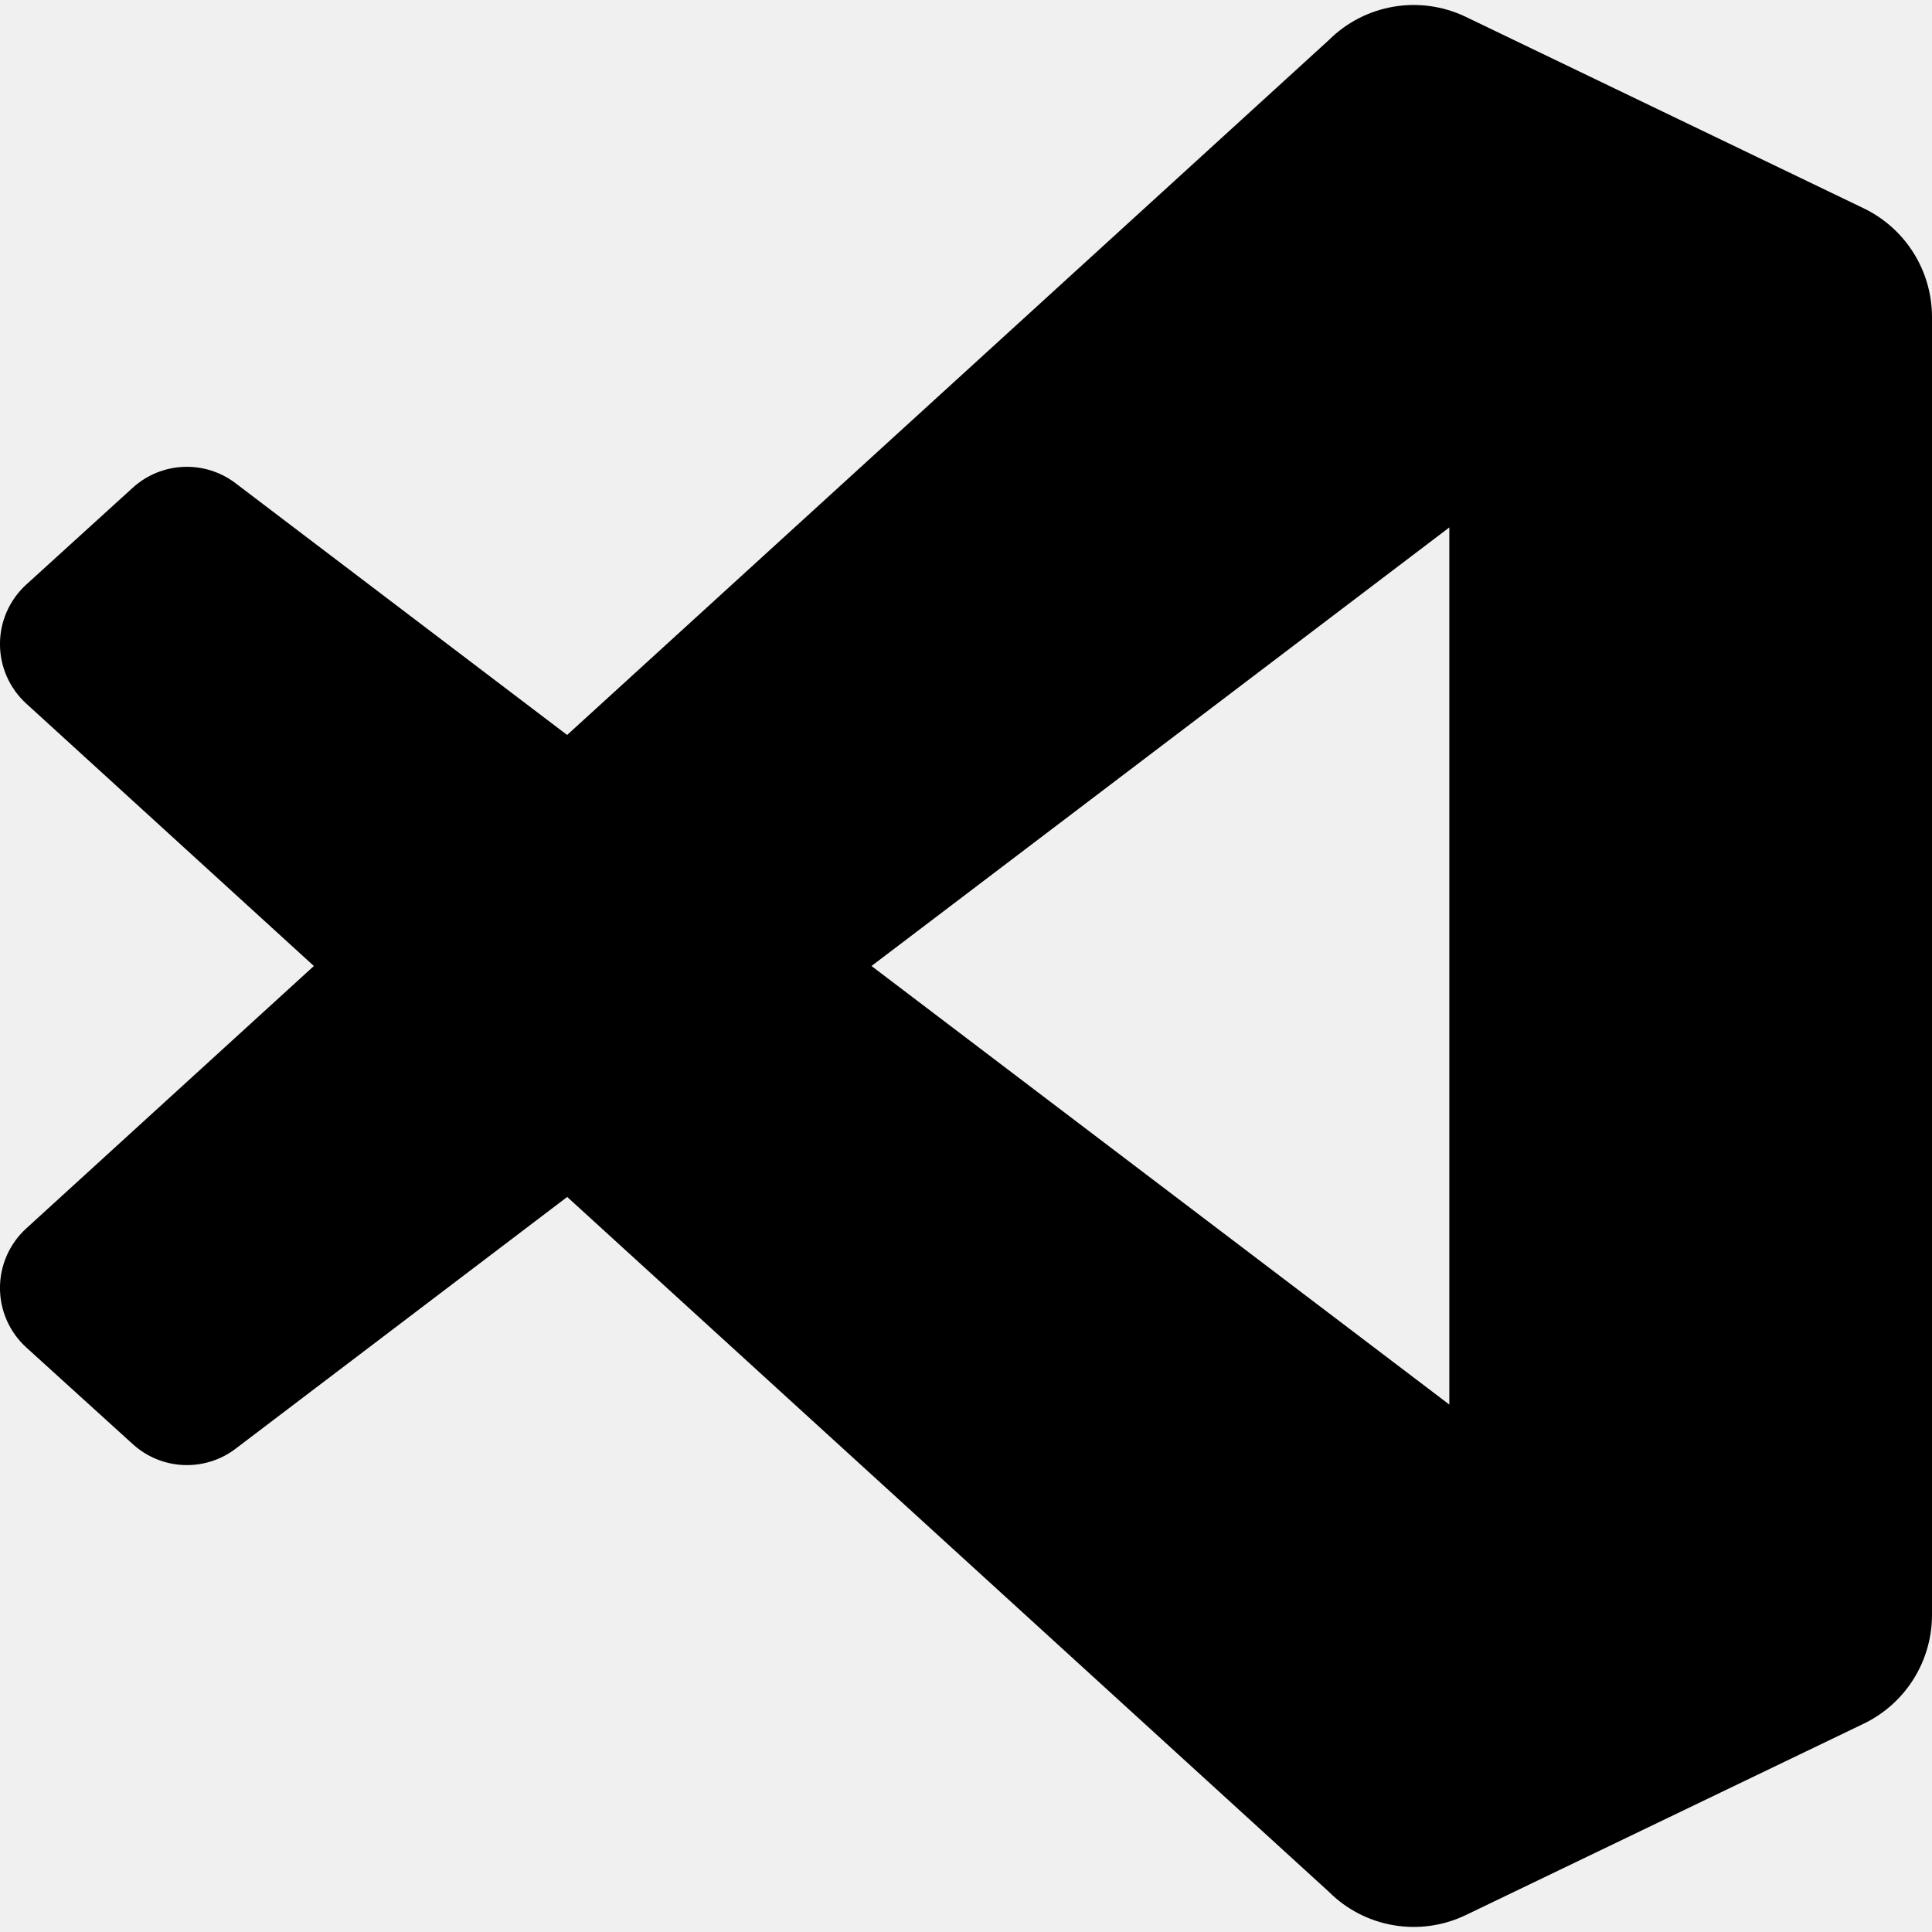
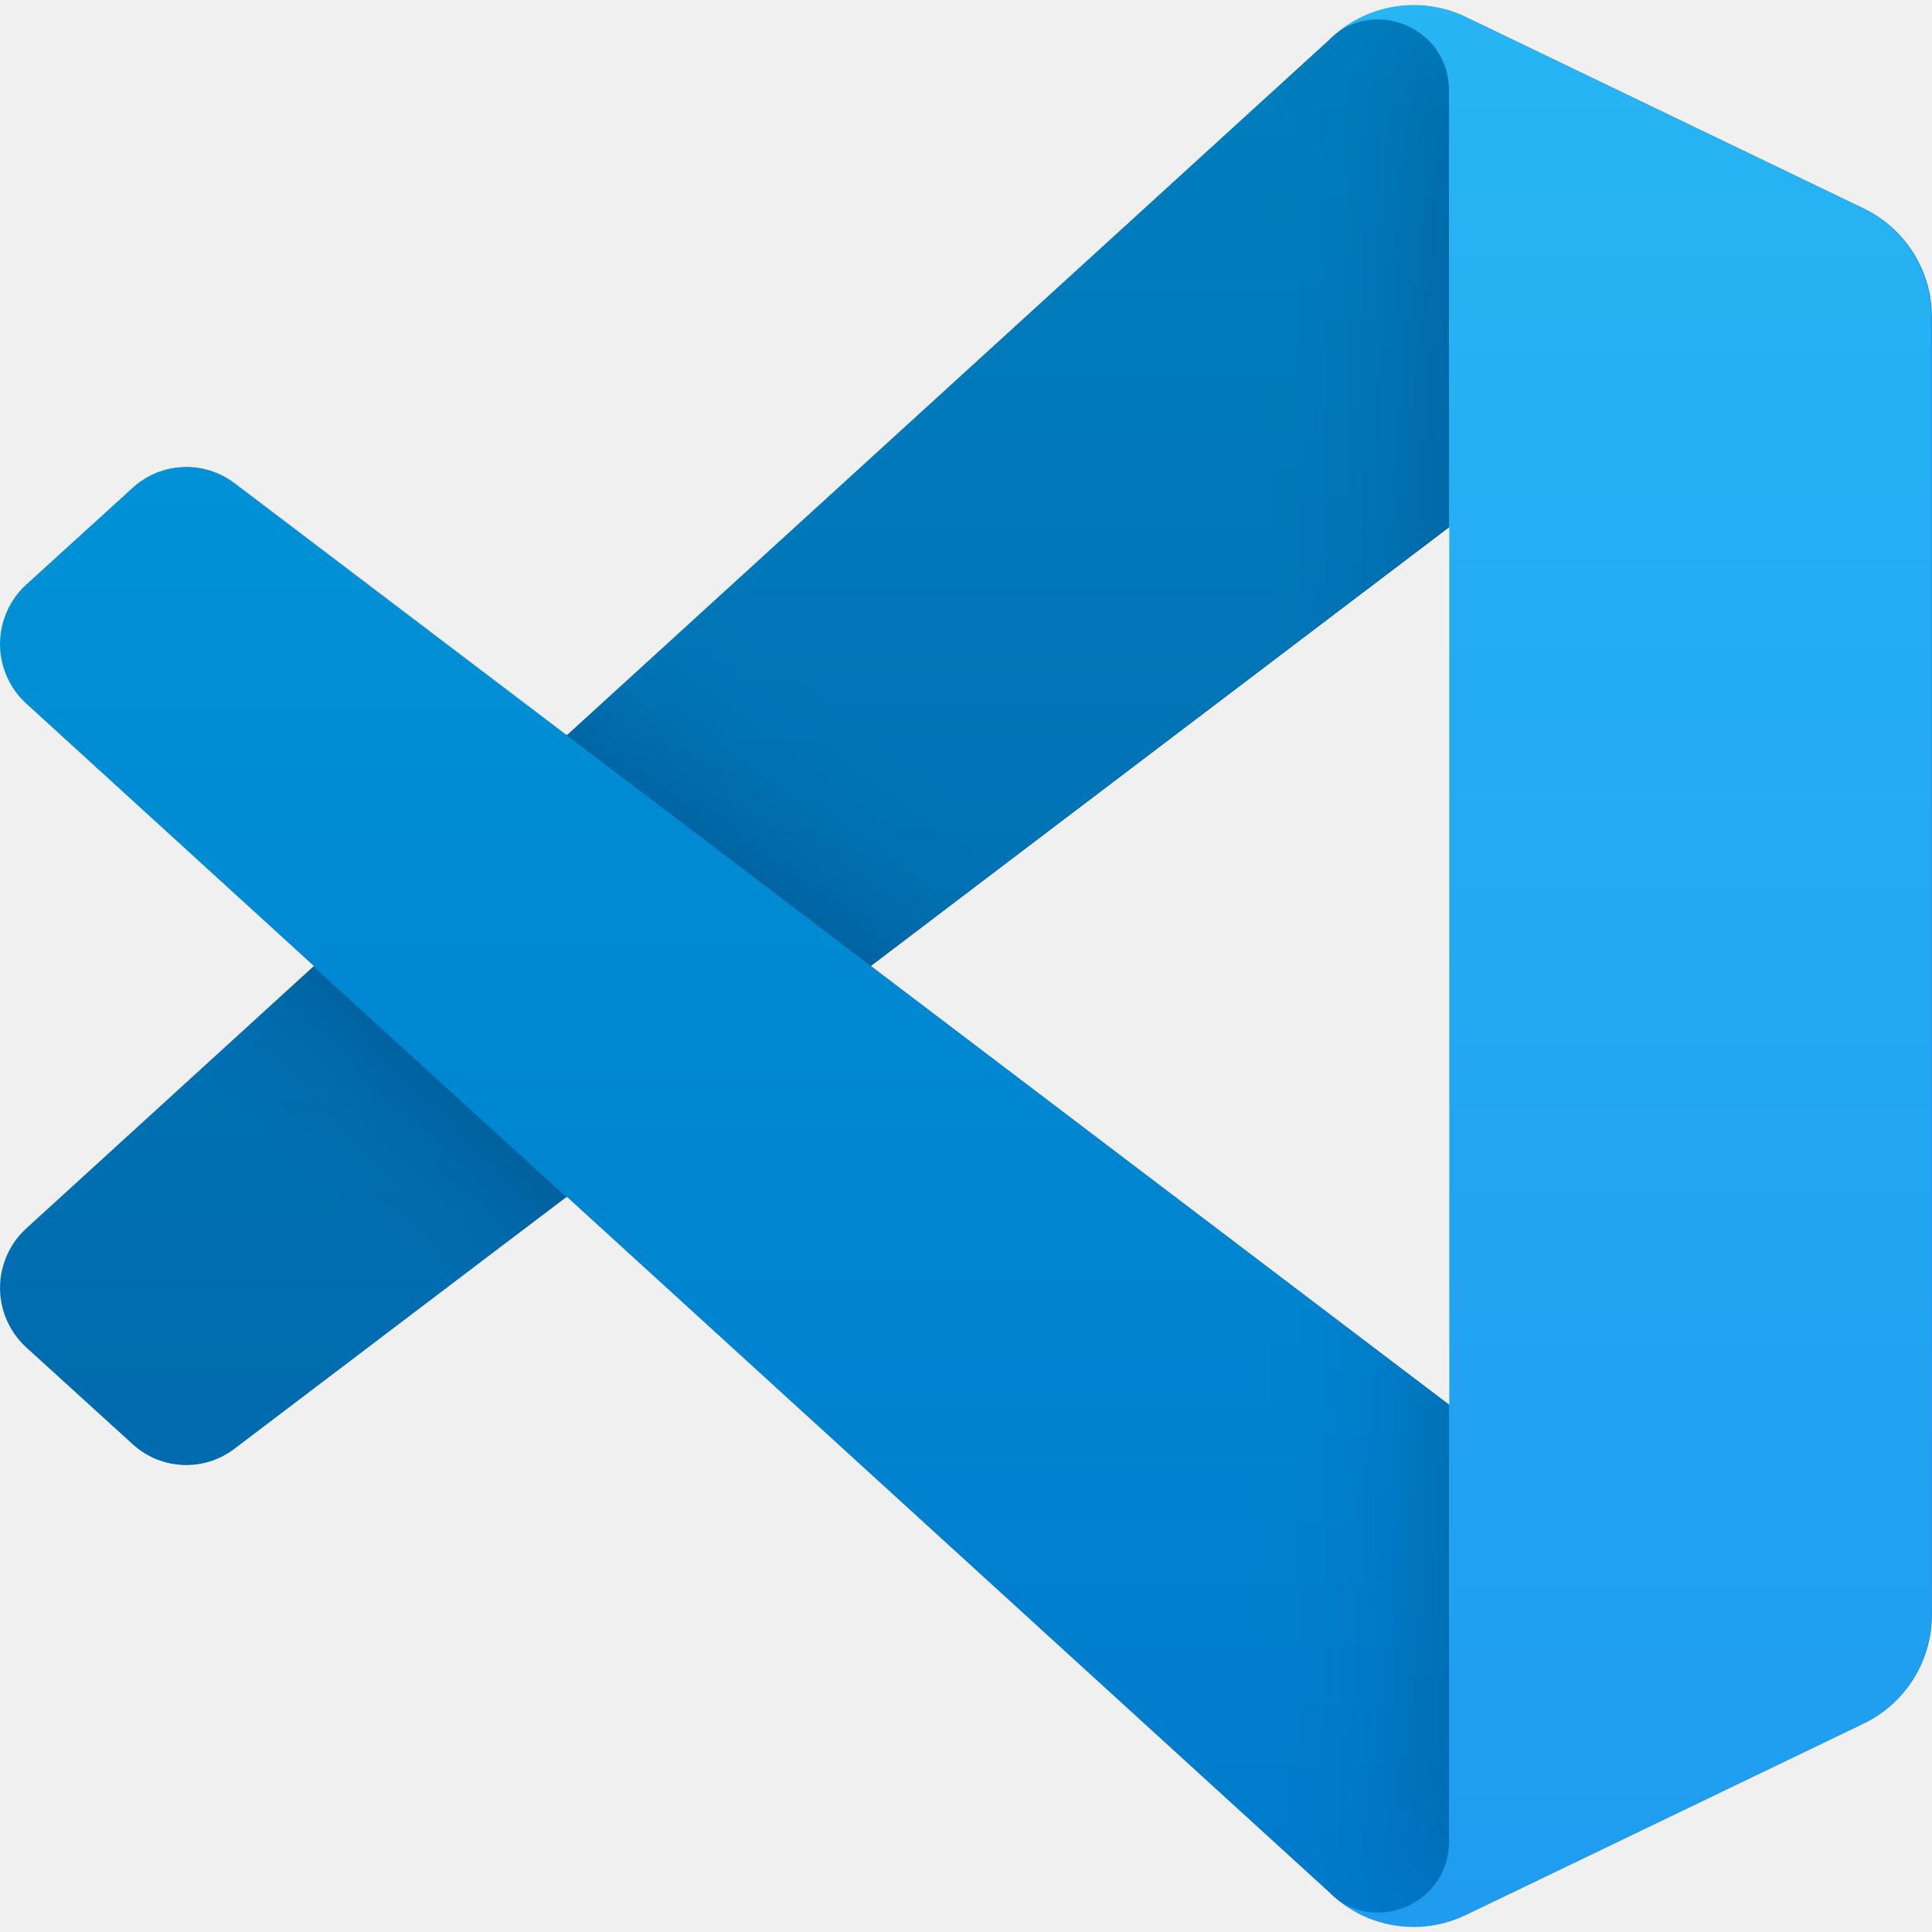
- <svg xmlns="http://www.w3.org/2000/svg" role="img" viewBox="0 0 24 24">
-   <path d="M23.15 2.587L18.21.21a1.494 1.494 0 0 0-1.705.29l-9.46 8.63-4.12-3.128a.999.999 0 0 0-1.276.057L.327 7.261A1 1 0 0 0 .326 8.74L3.899 12 .326 15.26a1 1 0 0 0 .001 1.479L1.65 17.94a.999.999 0 0 0 1.276.057l4.12-3.128 9.46 8.63a1.492 1.492 0 0 0 1.704.29l4.942-2.377A1.5 1.5 0 0 0 24 20.06V3.939a1.5 1.5 0 0 0-.85-1.352zm-5.146 14.861L10.826 12l7.178-5.448v10.896z" />
+ <svg xmlns="http://www.w3.org/2000/svg" fill="none" viewBox="0 0 100 100">
+   <mask id="a" width="100" height="100" x="0" y="0" mask-type="alpha" maskUnits="userSpaceOnUse">
+     <path fill="#fff" fill-rule="evenodd" d="M70.912 99.317a6.22 6.22 0 0 0 4.96-.19l20.589-9.907A6.25 6.25 0 0 0 100 83.587V16.413a6.25 6.25 0 0 0-3.54-5.632L75.874.874a6.23 6.23 0 0 0-7.104 1.21L29.355 38.04 12.187 25.01a4.16 4.16 0 0 0-5.318.236l-5.506 5.009a4.17 4.17 0 0 0-.004 6.162L16.247 50 1.36 63.583a4.17 4.17 0 0 0 .004 6.162l5.506 5.01a4.16 4.16 0 0 0 5.318.236l17.168-13.032L68.77 97.917a6.2 6.2 0 0 0 2.143 1.4M75.015 27.3 45.11 50l29.906 22.701z" clip-rule="evenodd" />
+   </mask>
+   <g mask="url(#a)">
+     <path fill="#0065A9" d="M96.461 10.796 75.857.876a6.23 6.23 0 0 0-7.107 1.207l-67.451 61.5a4.167 4.167 0 0 0 .004 6.162l5.51 5.009a4.17 4.17 0 0 0 5.32.236l81.228-61.62c2.725-2.067 6.639-.124 6.639 3.297v-.24a6.25 6.25 0 0 0-3.539-5.63" />
+     <g filter="url(#b)">
+       <path fill="#007ACC" d="m96.461 89.204-20.604 9.92a6.23 6.23 0 0 1-7.107-1.207l-67.451-61.5a4.167 4.167 0 0 1 .004-6.162l5.51-5.009a4.17 4.17 0 0 1 5.32-.236l81.228 61.62c2.725 2.067 6.639.124 6.639-3.297v.24a6.25 6.25 0 0 1-3.539 5.63" />
+     </g>
+     <g filter="url(#c)">
+       <path fill="#1F9CF0" d="M75.858 99.126a6.23 6.23 0 0 1-7.108-1.21c2.306 2.307 6.25.674 6.25-2.588V4.672c0-3.262-3.944-4.895-6.25-2.589a6.23 6.23 0 0 1 7.108-1.21l20.6 9.908A6.25 6.25 0 0 1 100 16.413v67.174a6.25 6.25 0 0 1-3.541 5.633z" />
+     </g>
+     <path fill="url(#d)" fill-rule="evenodd" d="M70.851 99.317a6.22 6.22 0 0 0 4.96-.19L96.4 89.22a6.25 6.25 0 0 0 3.54-5.633V16.413a6.25 6.25 0 0 0-3.54-5.632L75.812.874a6.23 6.23 0 0 0-7.104 1.21L29.294 38.04 12.126 25.01a4.16 4.16 0 0 0-5.317.236l-5.507 5.009a4.17 4.17 0 0 0-.004 6.162L16.186 50 1.298 63.583a4.17 4.17 0 0 0 .004 6.162l5.507 5.009a4.16 4.16 0 0 0 5.317.236l17.168-13.03 39.414 35.958a6.2 6.2 0 0 0 2.143 1.4M74.954 27.3 45.048 50l29.906 22.701z" clip-rule="evenodd" opacity=".25" style="mix-blend-mode:overlay" />
+   </g>
+   <defs>
+     <filter id="b" width="116.727" height="92.246" x="-8.394" y="15.829" color-interpolation-filters="sRGB" filterUnits="userSpaceOnUse">
+       <feFlood flood-opacity="0" result="BackgroundImageFix" />
+       <feColorMatrix in="SourceAlpha" values="0 0 0 0 0 0 0 0 0 0 0 0 0 0 0 0 0 0 127 0" />
+       <feOffset />
+       <feGaussianBlur stdDeviation="4.167" />
+       <feColorMatrix values="0 0 0 0 0 0 0 0 0 0 0 0 0 0 0 0 0 0 0.25 0" />
+       <feBlend in2="BackgroundImageFix" mode="overlay" result="effect1_dropShadow" />
+       <feBlend in="SourceGraphic" in2="effect1_dropShadow" result="shape" />
+     </filter>
+     <filter id="c" width="47.917" height="116.151" x="60.417" y="-8.076" color-interpolation-filters="sRGB" filterUnits="userSpaceOnUse">
+       <feFlood flood-opacity="0" result="BackgroundImageFix" />
+       <feColorMatrix in="SourceAlpha" values="0 0 0 0 0 0 0 0 0 0 0 0 0 0 0 0 0 0 127 0" />
+       <feOffset />
+       <feGaussianBlur stdDeviation="4.167" />
+       <feColorMatrix values="0 0 0 0 0 0 0 0 0 0 0 0 0 0 0 0 0 0 0.25 0" />
+       <feBlend in2="BackgroundImageFix" mode="overlay" result="effect1_dropShadow" />
+       <feBlend in="SourceGraphic" in2="effect1_dropShadow" result="shape" />
+     </filter>
+     <linearGradient id="d" x1="49.939" x2="49.939" y1=".258" y2="99.742" gradientUnits="userSpaceOnUse">
+       <stop stop-color="#fff" />
+       <stop offset="1" stop-color="#fff" stop-opacity="0" />
+     </linearGradient>
+   </defs>
</svg>
